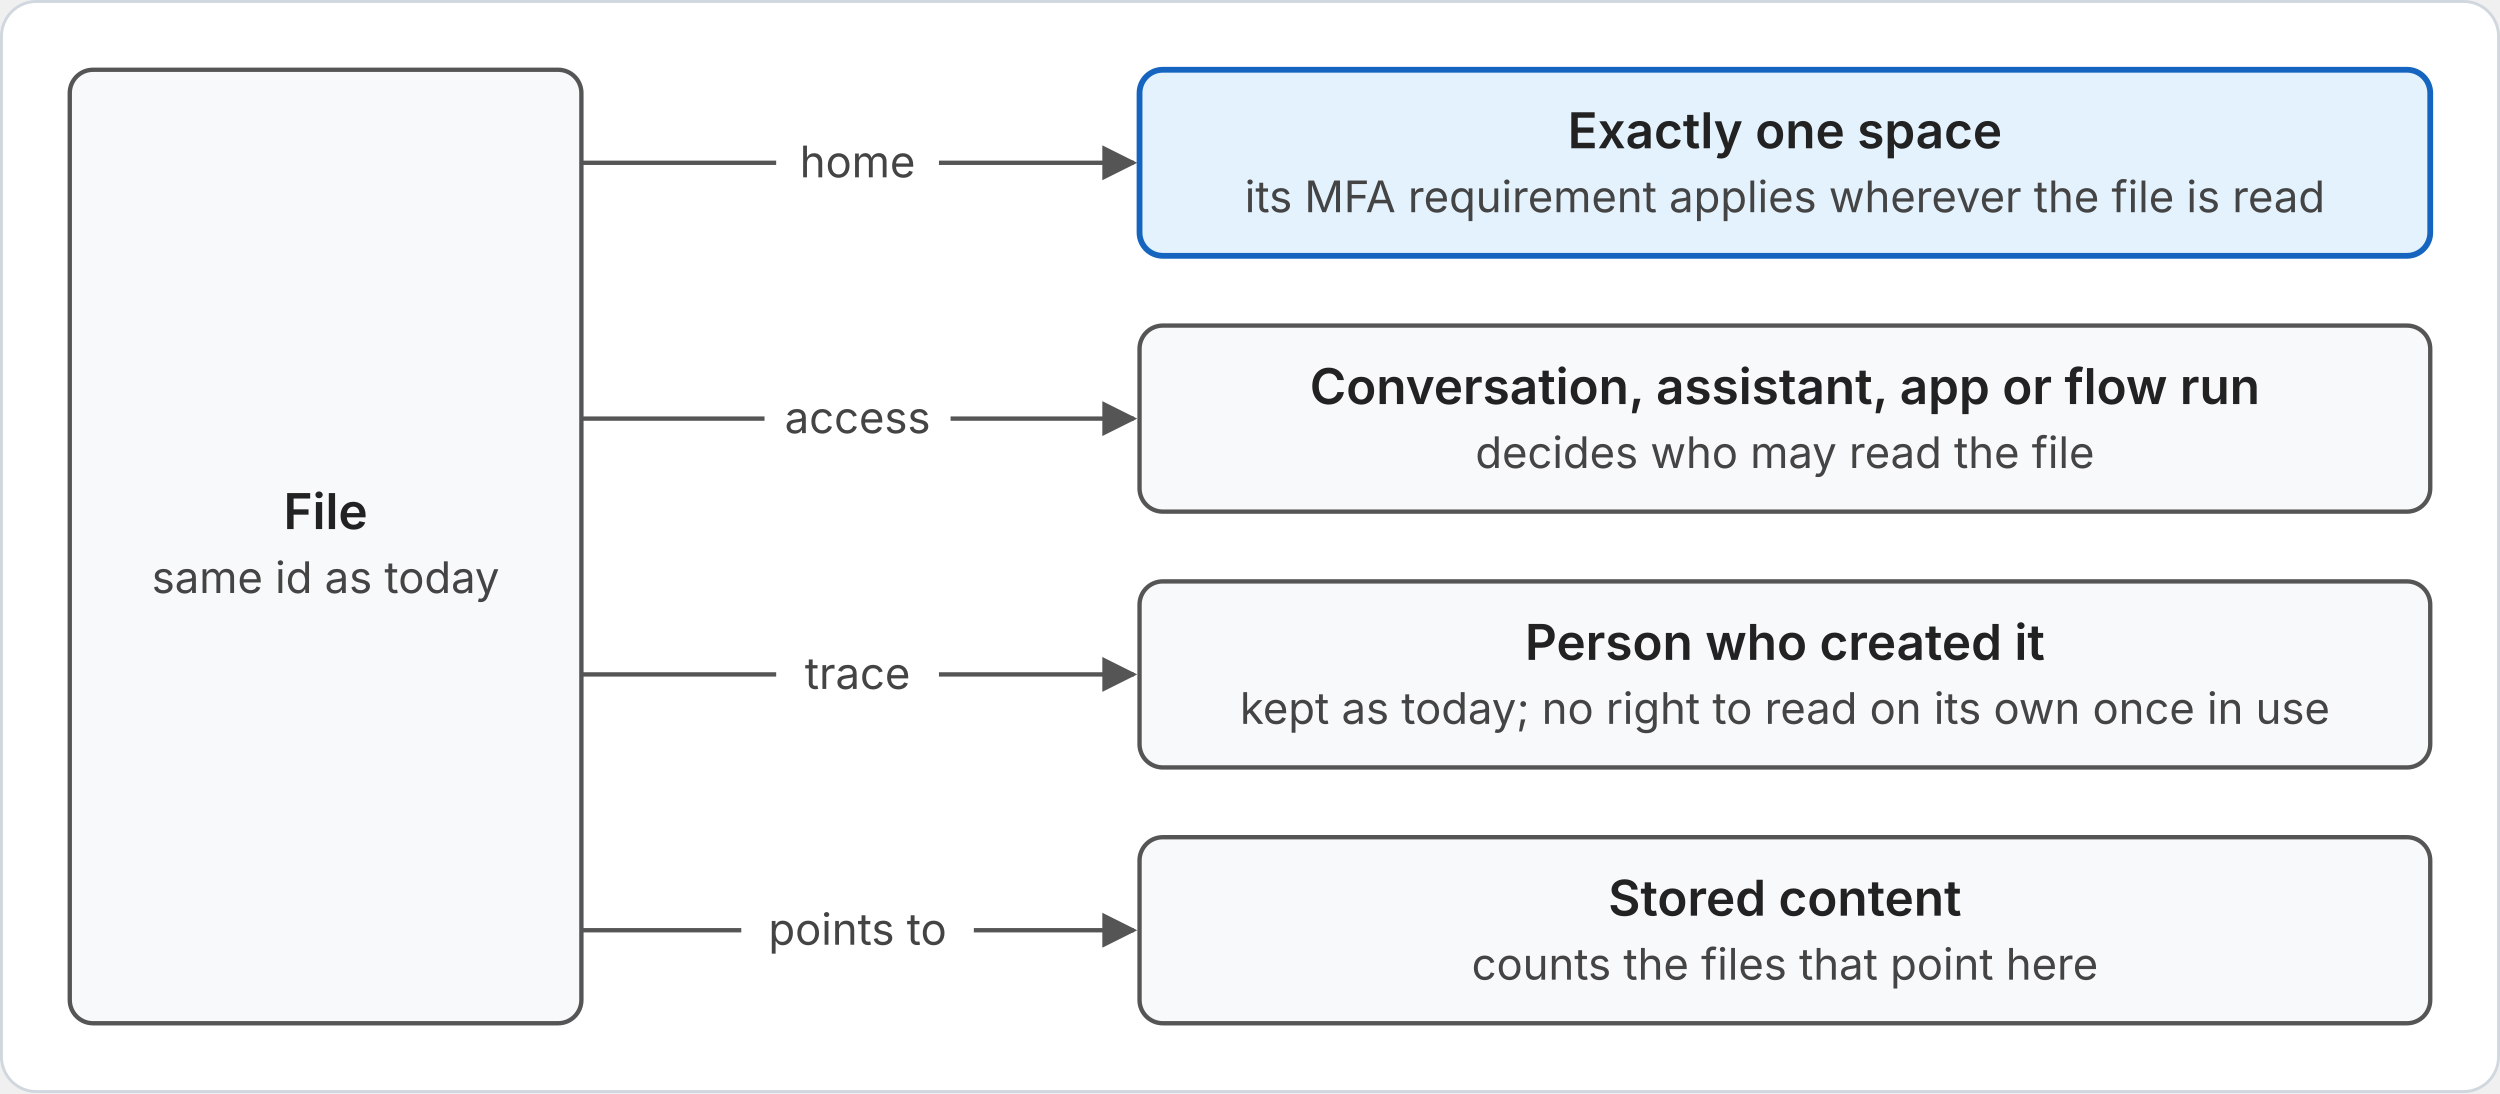
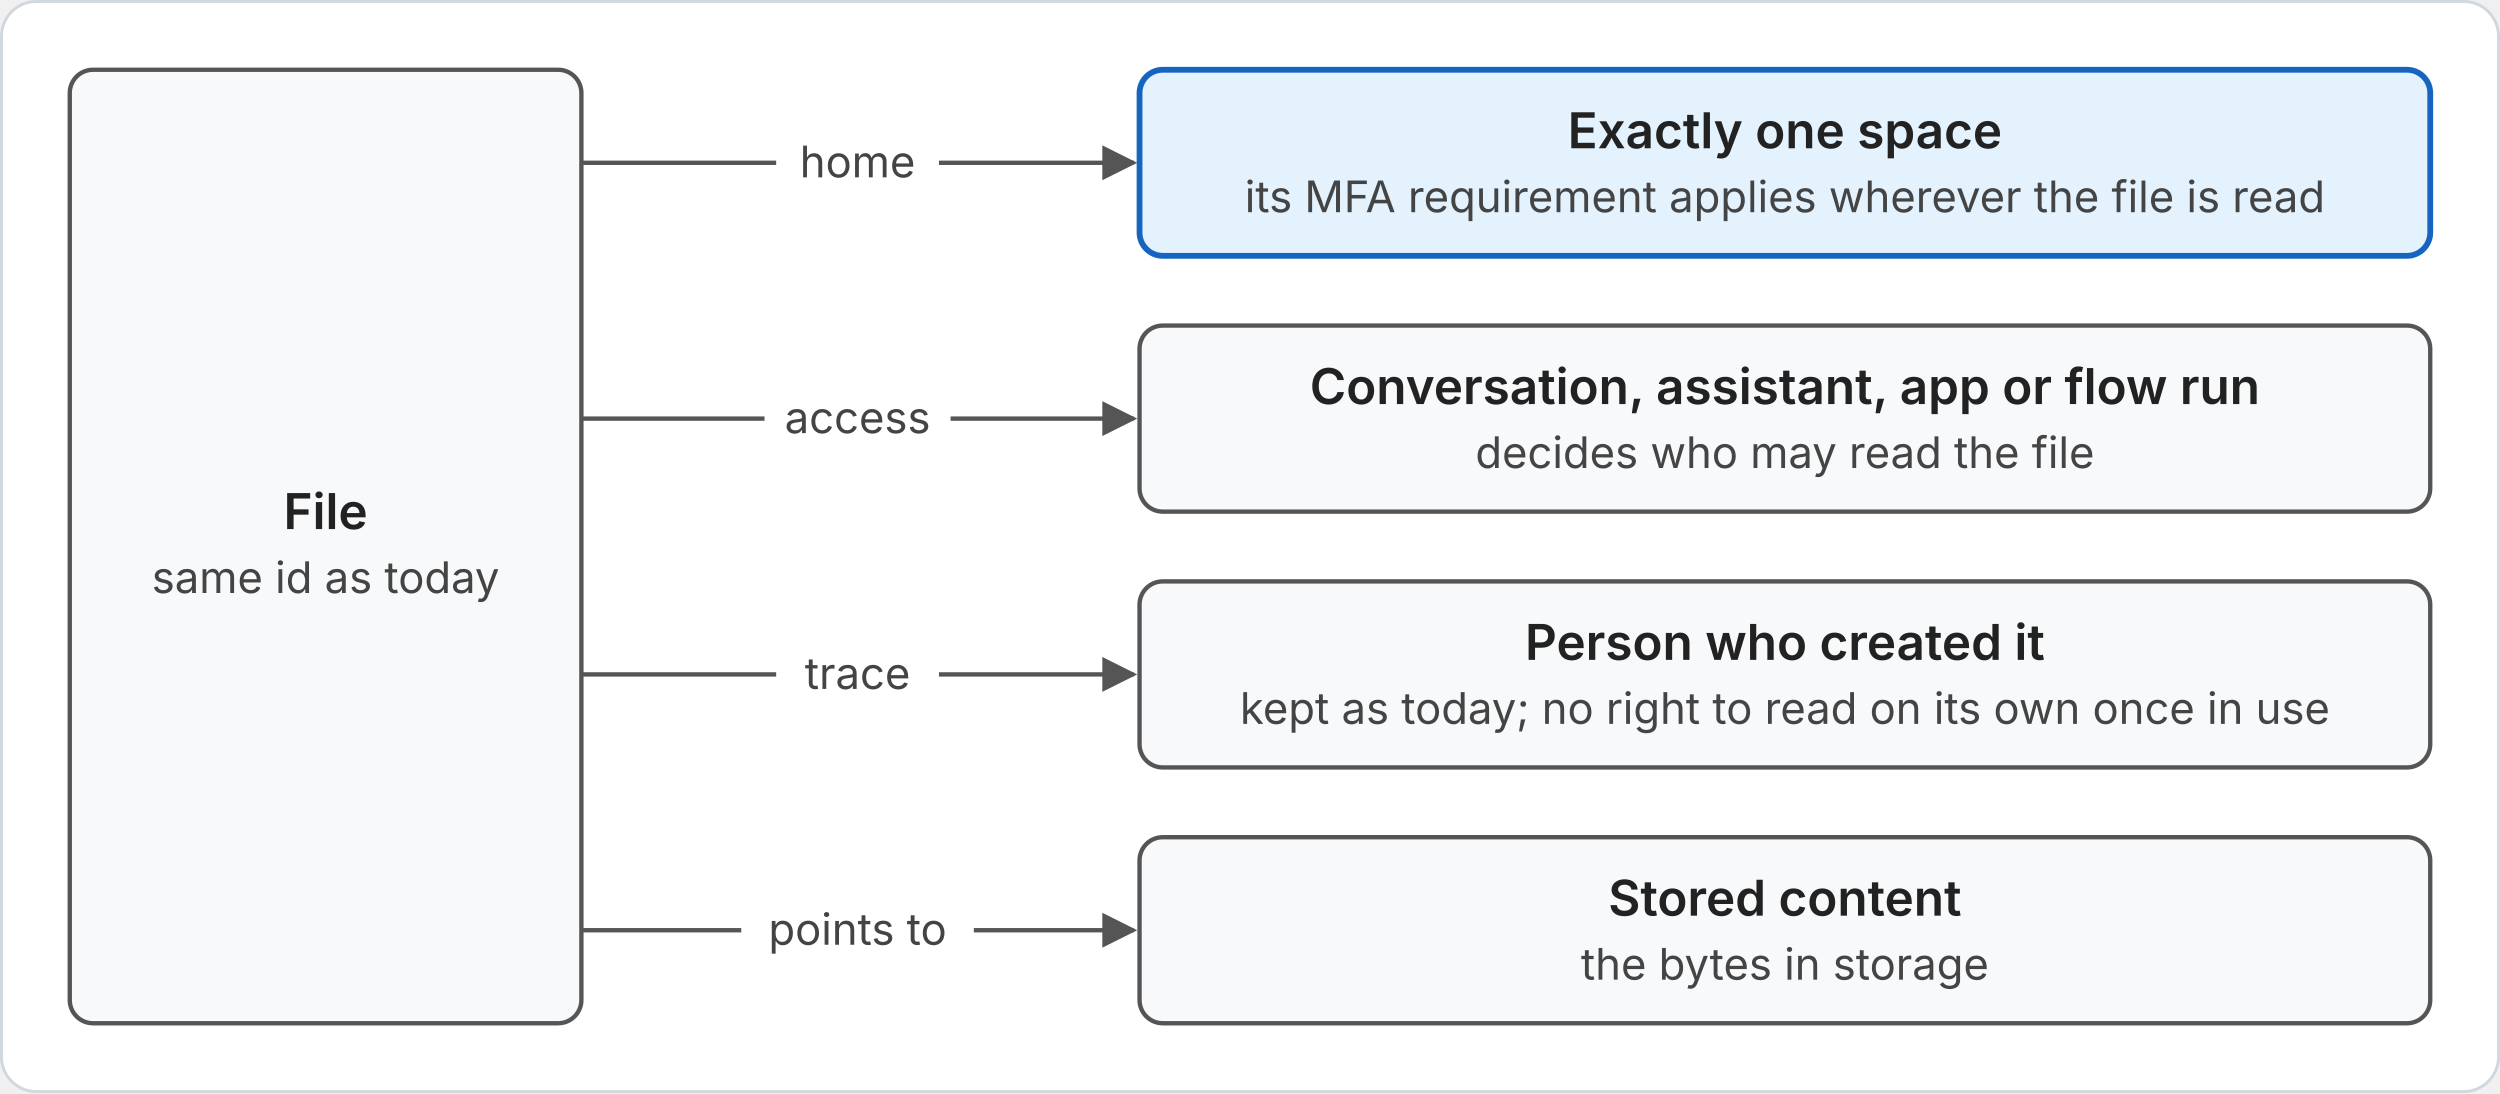
<svg xmlns="http://www.w3.org/2000/svg" width="860" height="376" viewBox="0 0 860 376" role="img" aria-labelledby="t d" style="font-family: Inter, 'Segoe UI', Helvetica, Arial, sans-serif; color-scheme: light dark;">
  <defs>
    <marker id="a" viewBox="0 0 10 10" refX="9" refY="5" markerWidth="8" markerHeight="8" orient="auto-start-reverse">
      <path class="ah" d="M0,0 L10,5 L0,10 z" />
    </marker>
  </defs>
  <style>
    .bg{fill:#ffffff;stroke:#d0d7de;stroke-width:1}
    .lane{fill:none;stroke:#d0d7de;stroke-width:1.5}
    .box{fill:#f8f9fa;stroke:#555;stroke-width:1.5}
    .key{fill:#e3f2fd;stroke:#1565c0;stroke-width:2}
    .ok{fill:#e8f5e9;stroke:#2e7d32;stroke-width:1.5}
    .warn{fill:#fff3e0;stroke:#b26a00;stroke-width:1.5}
    .no{fill:#ffebee;stroke:#c62828;stroke-width:1.5}
    .gone{fill:none;stroke:#999;stroke-width:1.5;stroke-dasharray:6 4}
    .h{fill:#222;font-size:17px;font-weight:600}
    .t{fill:#222;font-size:16px}
    .s{fill:#444;font-size:15px}
    .m{fill:#6a6a6a;font-size:15px}
    .r{fill:#c62828;font-size:15px}
    .pill{fill:#ffffff}
    .edge{stroke:#555;stroke-width:1.5;fill:none;marker-end:url(#a)}
    .back{stroke:#555;stroke-width:1.5;fill:none;stroke-dasharray:6 4;marker-end:url(#a)}
    .line{stroke:#555;stroke-width:1.5;fill:none}
    .cut{stroke:#c62828;stroke-width:2;fill:none}
    .mark{stroke:#b26a00;stroke-width:2;fill:none;stroke-dasharray:6 4}
    .dot,.ah{fill:#555}
    @media (prefers-color-scheme: dark){
      .bg,.pill{fill:#0d1117}
      .bg,.lane{stroke:#30363d}
      .box{fill:#161b22;stroke:#8b949e}
      .key{fill:#0d2a45;stroke:#58a6ff}
      .ok{fill:#0f2a19;stroke:#3fb950}
      .warn{fill:#2b1d07;stroke:#d29922}
      .no{fill:#2d1214;stroke:#f85149}
      .gone{stroke:#6e7681}
      .h,.t{fill:#e6edf3}
      .s{fill:#b8c0ca}
      .m{fill:#8b949e}
      .r{fill:#ff7b72}
      .edge,.back,.line{stroke:#8b949e}
      .cut{stroke:#ff7b72}
      .mark{stroke:#d29922}
      .dot,.ah{fill:#8b949e}
    }
  </style>
  <rect class="bg" x="0.5" y="0.5" width="859" height="375" rx="12" />
  <rect class="box" x="24" y="24" width="176" height="328" rx="8" />
  <text class="h" x="112" y="182" text-anchor="middle">File</text>
  <text class="s" x="112" y="204" text-anchor="middle">same id as today</text>
  <path class="edge" d="M200,56 H390" />
  <rect class="pill" x="267" y="45" width="56" height="22" rx="4" />
  <text class="s" x="295" y="61" text-anchor="middle">home</text>
  <rect class="key" x="392" y="24" width="444" height="64" rx="8" />
  <text class="h" x="614" y="51" text-anchor="middle">Exactly one space</text>
  <text class="s" x="614" y="73" text-anchor="middle">its MFA requirement applies wherever the file is read</text>
  <path class="edge" d="M200,144 H390" />
  <rect class="pill" x="263" y="133" width="64" height="22" rx="4" />
  <text class="s" x="295" y="149" text-anchor="middle">access</text>
  <rect class="box" x="392" y="112" width="444" height="64" rx="8" />
  <text class="h" x="614" y="139" text-anchor="middle">Conversation, assistant, app or flow run</text>
  <text class="s" x="614" y="161" text-anchor="middle">decides who may read the file</text>
  <path class="edge" d="M200,232 H390" />
  <rect class="pill" x="267" y="221" width="56" height="22" rx="4" />
  <text class="s" x="295" y="237" text-anchor="middle">trace</text>
  <rect class="box" x="392" y="200" width="444" height="64" rx="8" />
  <text class="h" x="614" y="227" text-anchor="middle">Person who created it</text>
  <text class="s" x="614" y="249" text-anchor="middle">kept as today; no right to read on its own once in use</text>
  <path class="edge" d="M200,320 H390" />
  <rect class="pill" x="255" y="309" width="80" height="22" rx="4" />
  <text class="s" x="295" y="325" text-anchor="middle">points to</text>
  <rect class="box" x="392" y="288" width="444" height="64" rx="8" />
  <text class="h" x="614" y="315" text-anchor="middle">Stored content</text>
-   <text class="s" x="614" y="337" text-anchor="middle">counts the files that point here</text>
+   <text class="s" x="614" y="337" text-anchor="middle">the bytes in storage</text>
</svg>
